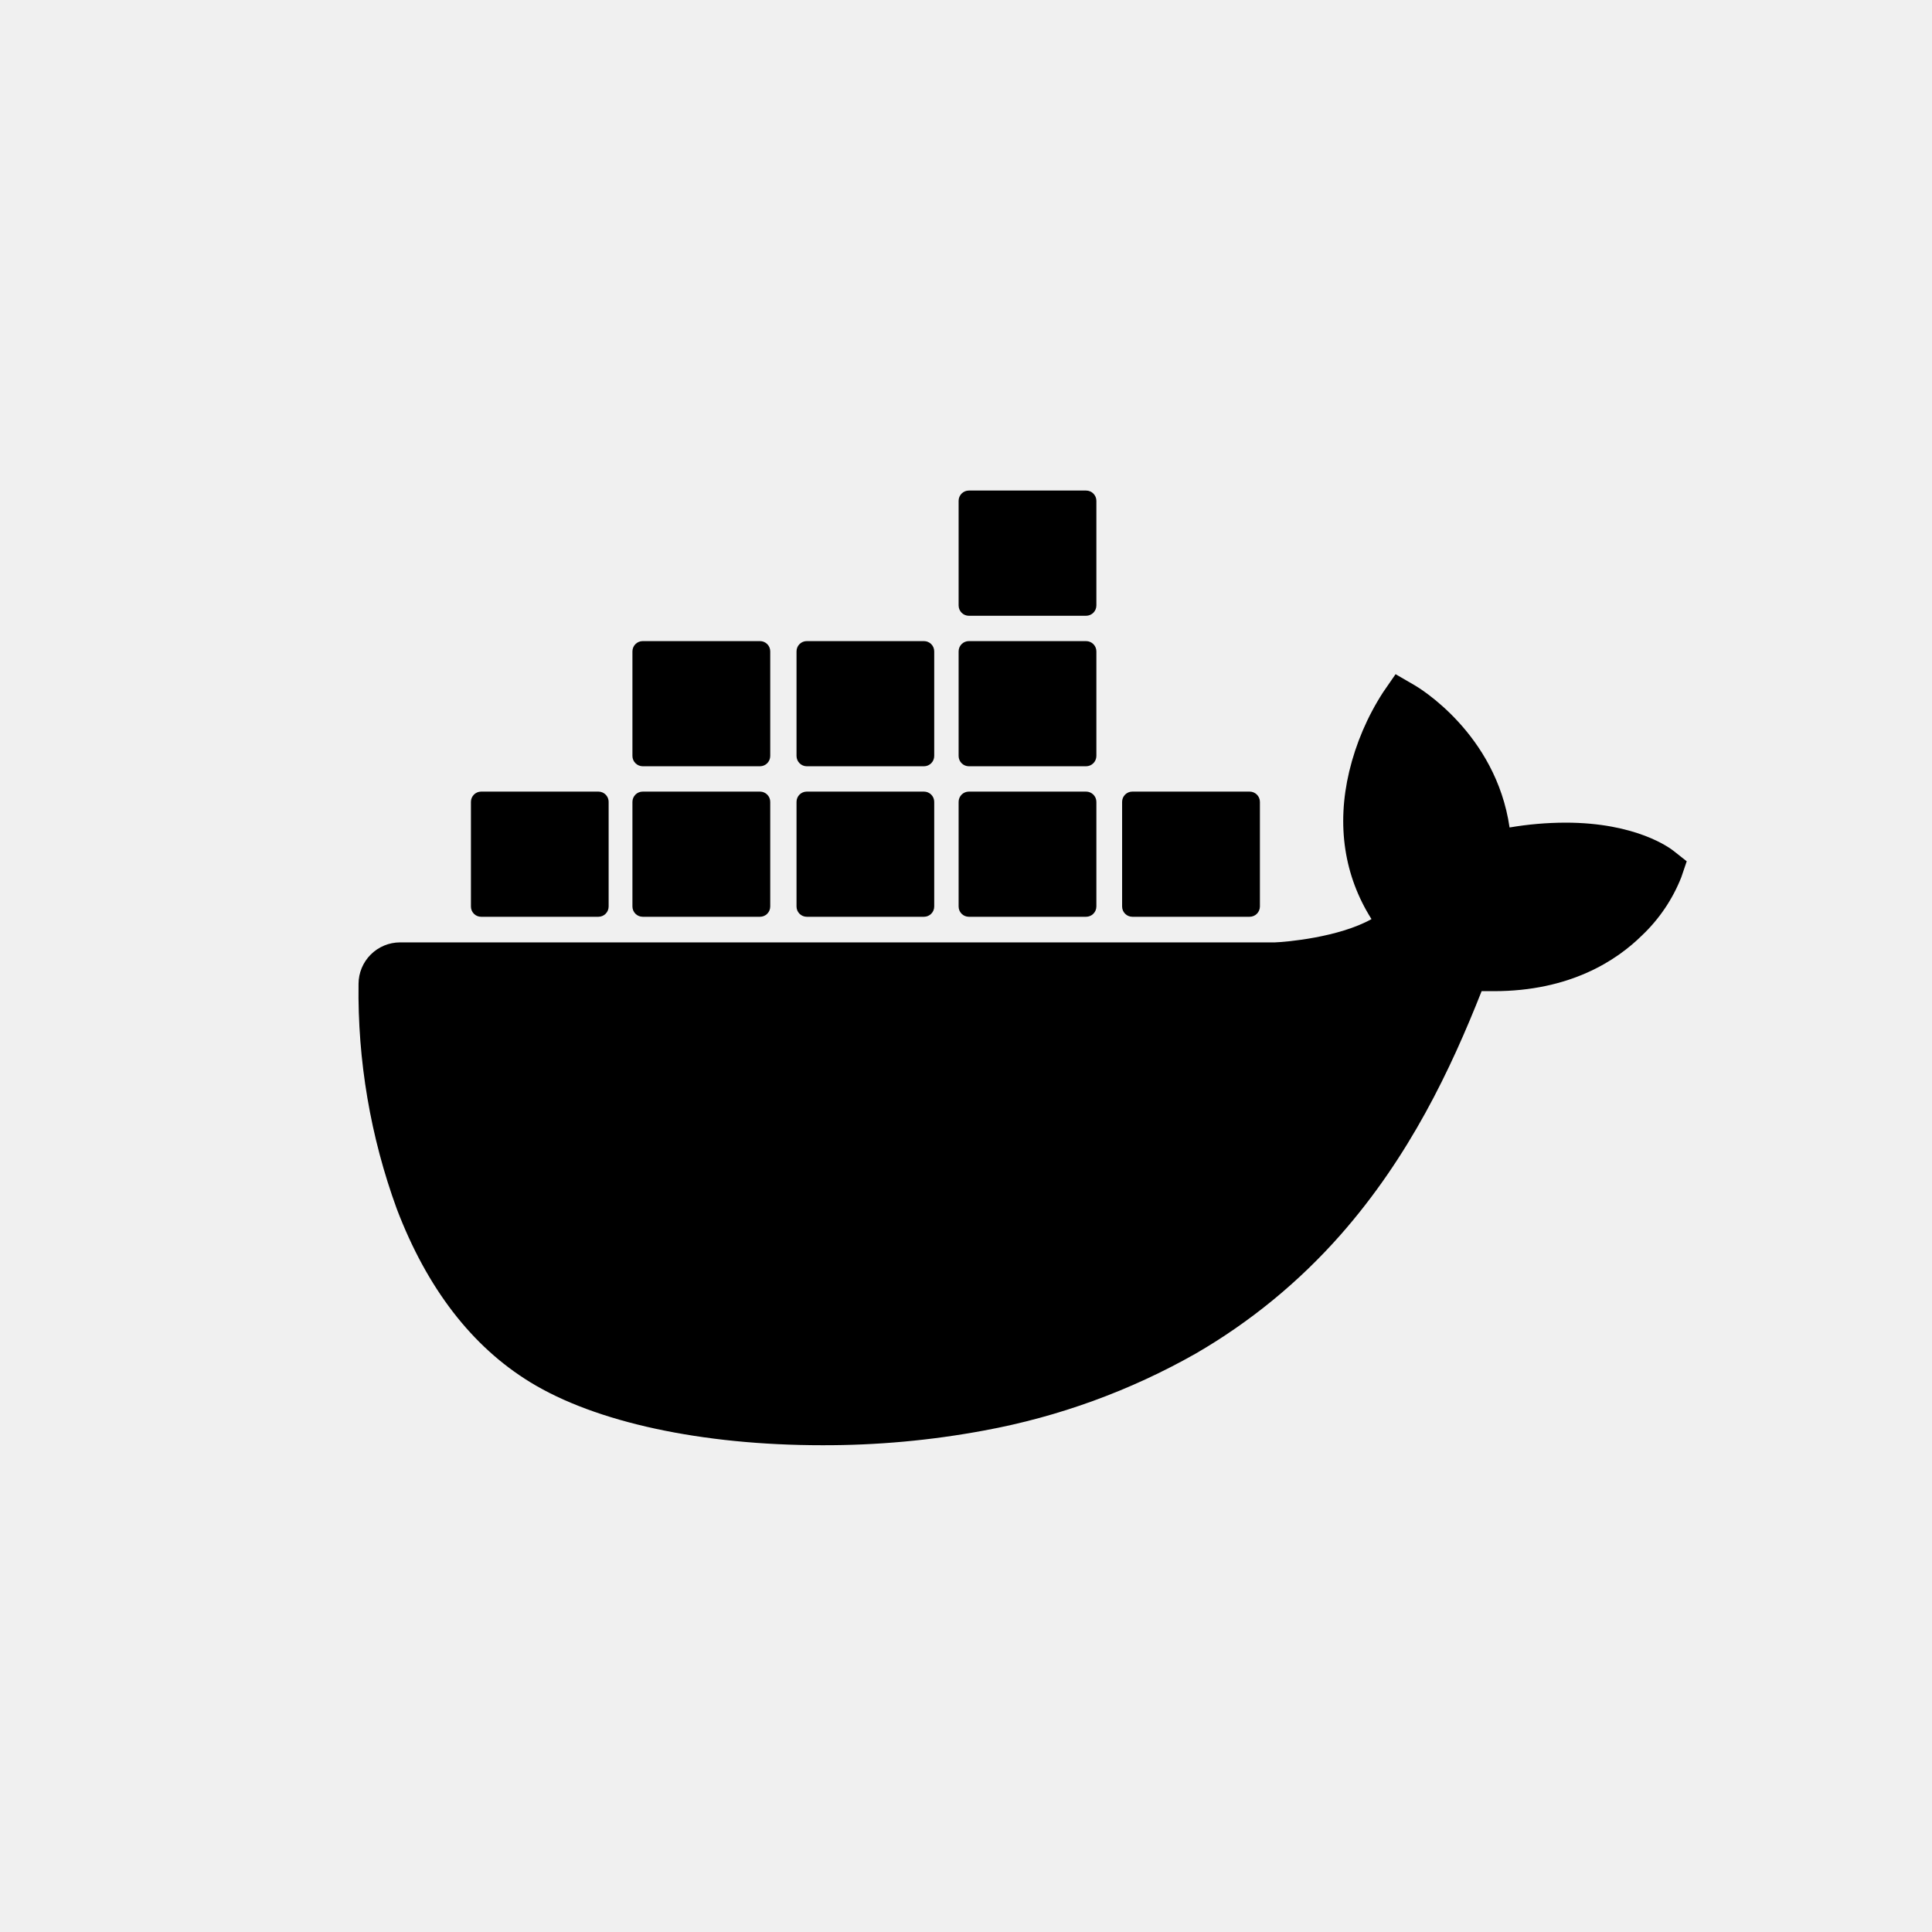
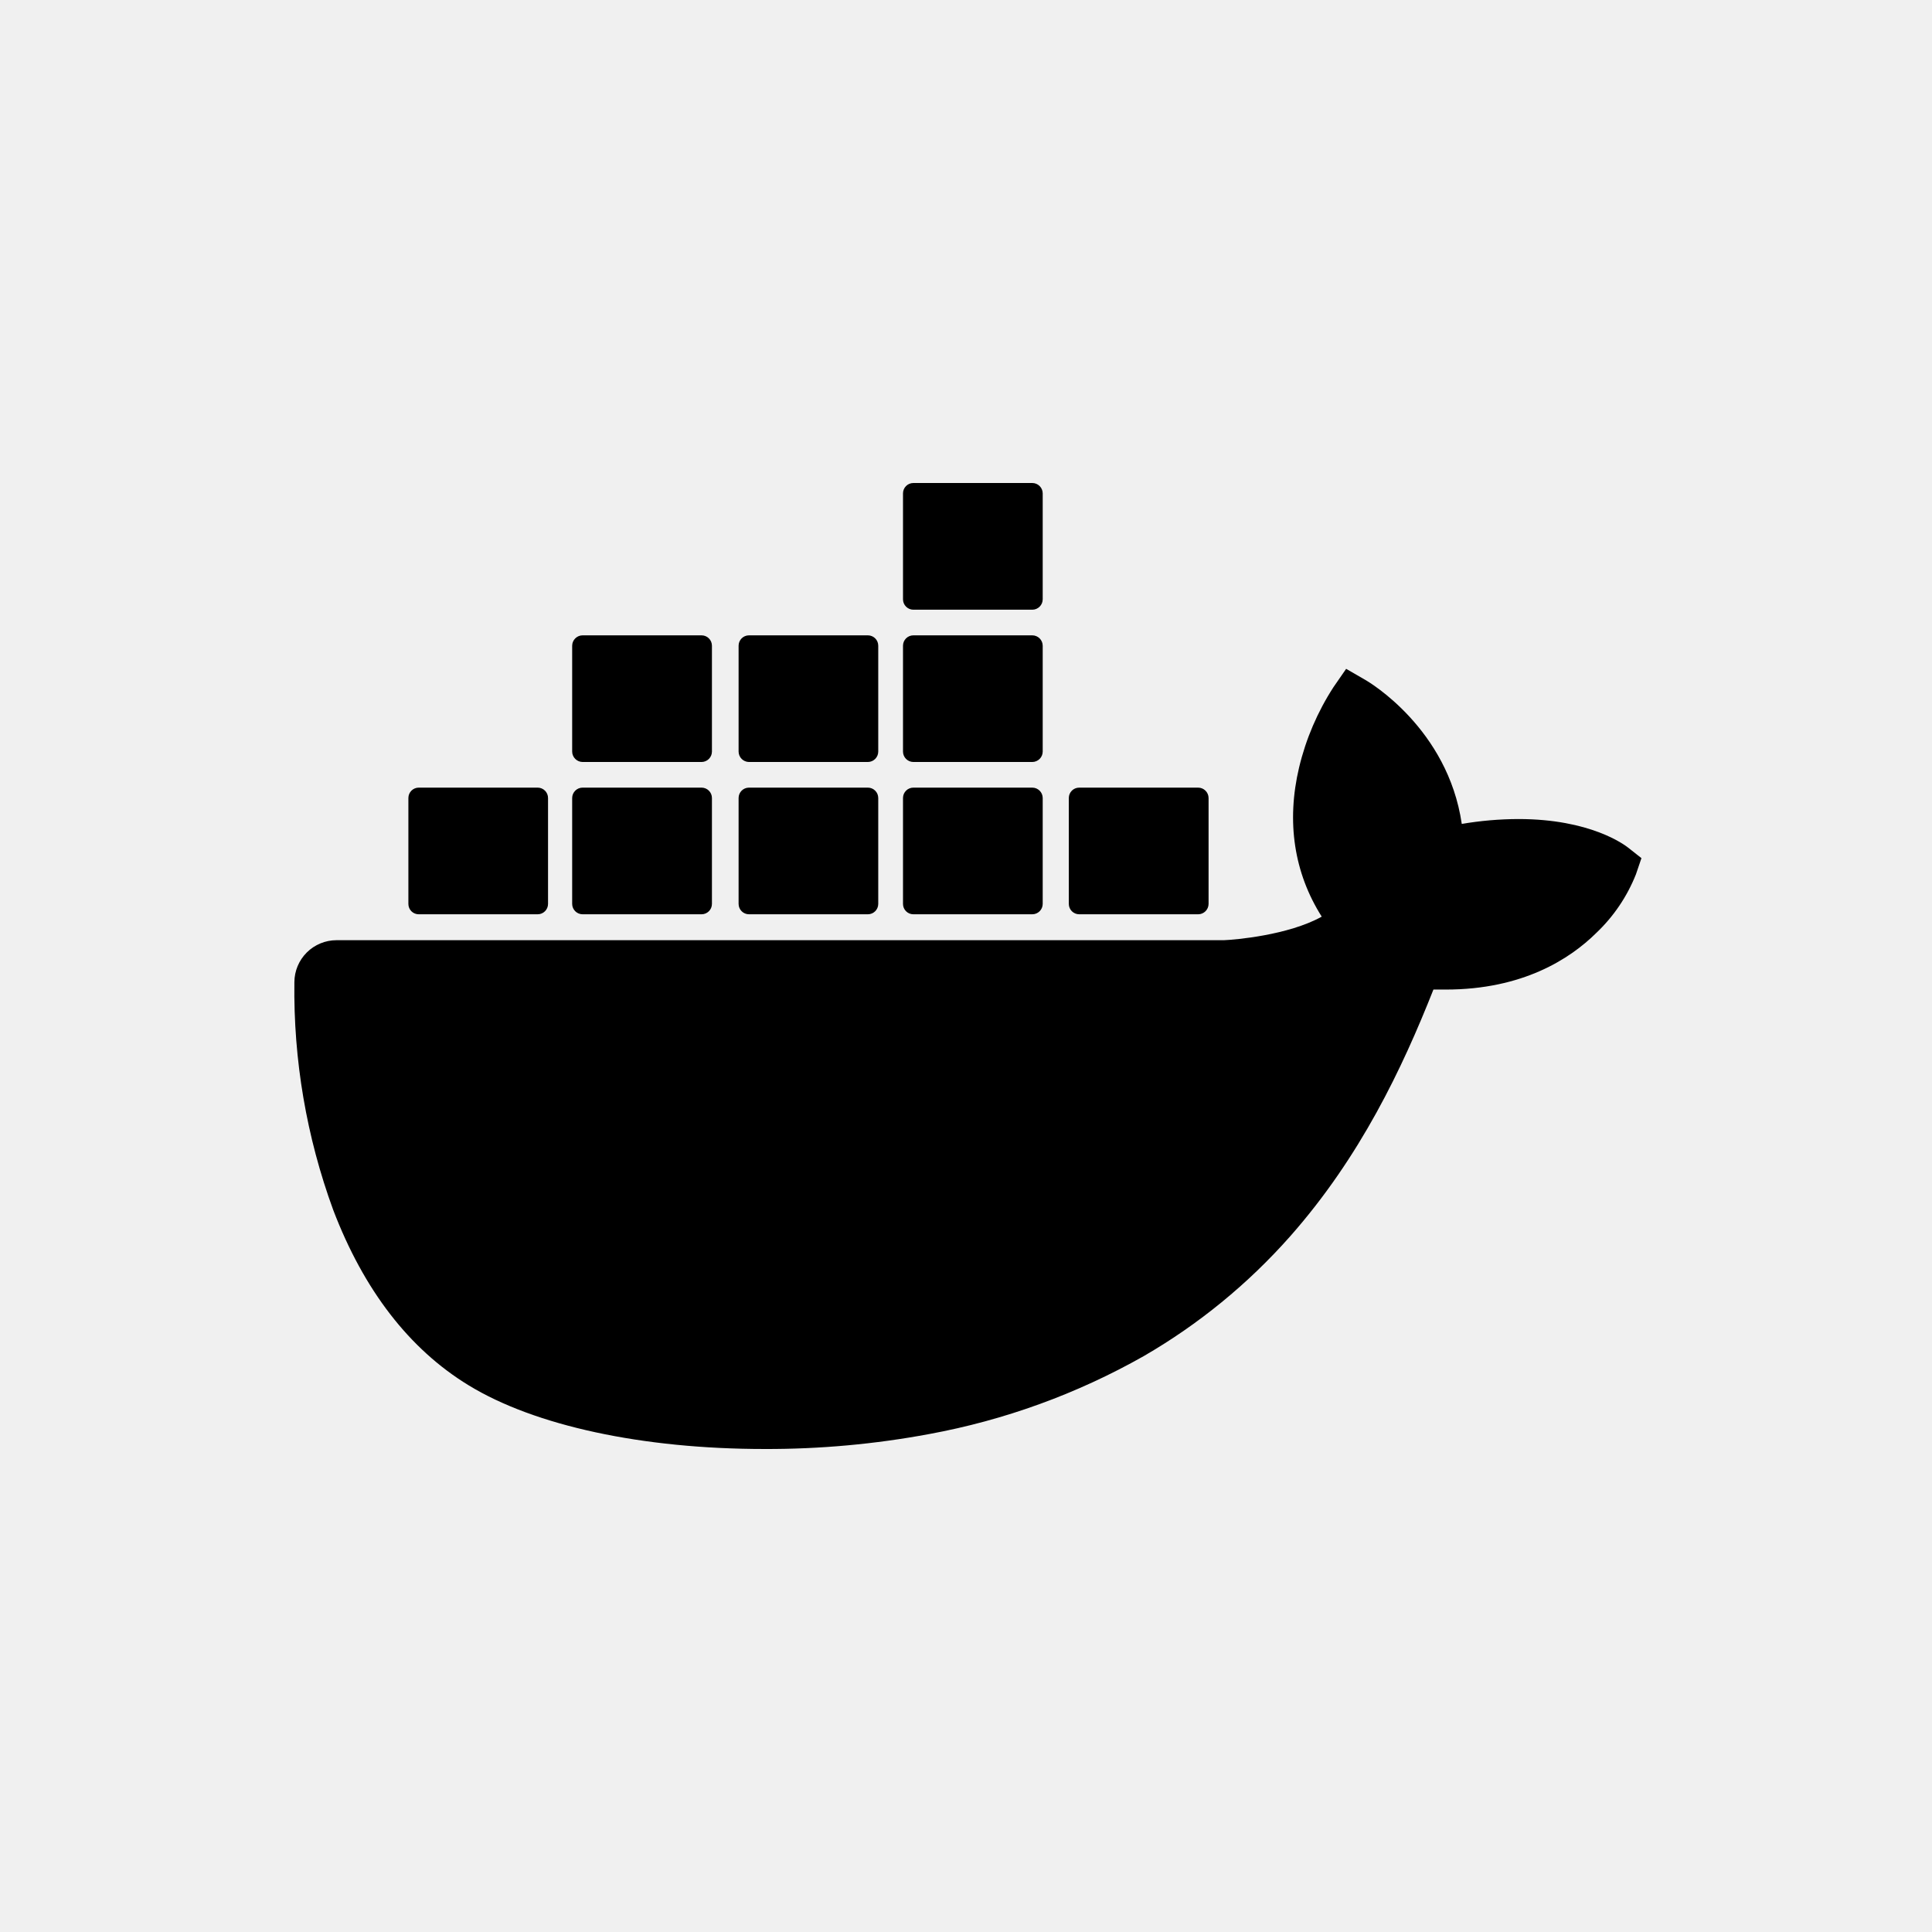
<svg xmlns="http://www.w3.org/2000/svg" width="512" height="512" fill="none" viewBox="0 0 512 512">
  <style>@media (prefers-color-scheme:dark){path{fill:#fff}}</style>
-   <path fill="#000" d="M300.084 242.955h31.079a2.73 2.73 0 0 0 2.728-2.718v-27.721a2.729 2.729 0 0 0-2.728-2.732h-31.079a2.71 2.71 0 0 0-2.713 2.718v27.735a2.72 2.72 0 0 0 2.713 2.718m-43.325-79.769h31.064a2.736 2.736 0 0 0 2.728-2.733v-27.735a2.729 2.729 0 0 0-2.728-2.718h-31.064c-.72 0-1.41.286-1.919.796a2.72 2.72 0 0 0-.795 1.922v27.735c0 1.499 1.203 2.733 2.714 2.733m0 39.884h31.064a2.745 2.745 0 0 0 2.728-2.732v-27.721a2.729 2.729 0 0 0-2.728-2.718h-31.064a2.714 2.714 0 0 0-2.714 2.718v27.721a2.73 2.73 0 0 0 2.714 2.732m-42.974 0h31.094a2.725 2.725 0 0 0 2.698-2.732v-27.721a2.714 2.714 0 0 0-2.713-2.718H213.8a2.71 2.71 0 0 0-2.713 2.718v27.721a2.74 2.74 0 0 0 2.713 2.732m-43.472 0h31.079a2.733 2.733 0 0 0 2.713-2.732v-27.721a2.712 2.712 0 0 0-2.713-2.718h-31.079a2.73 2.73 0 0 0-2.728 2.718v27.721c0 1.498 1.232 2.718 2.728 2.732m86.431 39.885h31.064a2.73 2.73 0 0 0 2.728-2.718v-27.721a2.729 2.729 0 0 0-2.728-2.732h-31.064c-.72 0-1.41.286-1.919.796a2.72 2.72 0 0 0-.795 1.922v27.735a2.71 2.71 0 0 0 2.714 2.718m-42.974 0h31.094a2.713 2.713 0 0 0 2.698-2.718v-27.721a2.7 2.7 0 0 0-.2-1.041 2.73 2.73 0 0 0-1.461-1.479 2.7 2.7 0 0 0-1.037-.212h-31.094a2.713 2.713 0 0 0-2.698 2.718v27.735a2.72 2.72 0 0 0 2.713 2.718m-43.472 0h31.079c.719 0 1.41-.286 1.918-.796a2.72 2.72 0 0 0 .795-1.922v-27.721a2.71 2.71 0 0 0-.784-1.926 2.72 2.72 0 0 0-1.914-.806h-31.094a2.73 2.73 0 0 0-2.728 2.732v27.721a2.73 2.73 0 0 0 2.728 2.718m-42.826 0h31.093a2.713 2.713 0 0 0 2.699-2.718v-27.721a2.728 2.728 0 0 0-1.662-2.52 2.7 2.7 0 0 0-1.037-.212h-31.093a2.713 2.713 0 0 0-2.699 2.718v27.735a2.697 2.697 0 0 0 2.699 2.718m316.022-17.452c-.953-.75-9.856-7.493-28.659-7.493a89.5 89.5 0 0 0-14.813 1.279c-3.637-24.974-24.244-37.167-25.168-37.696l-5.045-2.924-3.315 4.804a67.7 67.7 0 0 0-8.976 21.008c-3.373 14.249-1.32 27.647 5.911 39.091-8.727 4.877-22.734 6.067-25.579 6.17H106.015a11 11 0 0 0-7.764 3.221 11.04 11.04 0 0 0-3.236 7.767 167.4 167.4 0 0 0 10.149 59.673c7.994 20.978 19.874 36.432 35.347 45.893 17.307 10.621 45.467 16.703 77.367 16.703a230.5 230.5 0 0 0 42.973-3.908 179.4 179.4 0 0 0 56.07-20.405 154.2 154.2 0 0 0 38.28-31.379c18.363-20.831 29.304-44.027 37.444-64.638h3.242c20.122 0 32.486-8.065 39.306-14.822a43 43 0 0 0 10.37-15.366L447 228.25z" />
+   <path fill="#000" d="M285.997 242.294h31.52a2.766 2.766 0 0 0 2.767-2.75v-28.049a2.767 2.767 0 0 0-2.767-2.765h-31.52a2.752 2.752 0 0 0-2.752 2.75v28.064a2.755 2.755 0 0 0 2.752 2.75m-43.94-80.715h31.505a2.765 2.765 0 0 0 2.766-2.765V130.75a2.766 2.766 0 0 0-2.766-2.75h-31.505a2.752 2.752 0 0 0-2.752 2.75v28.064a2.757 2.757 0 0 0 2.752 2.765m0 40.358h31.505a2.776 2.776 0 0 0 2.766-2.765v-28.05a2.76 2.76 0 0 0-.815-1.945 2.77 2.77 0 0 0-1.951-.805h-31.505a2.75 2.75 0 0 0-2.752 2.75v28.05a2.767 2.767 0 0 0 2.752 2.765m-43.584 0h31.535a2.768 2.768 0 0 0 2.737-2.765v-28.05a2.75 2.75 0 0 0-2.752-2.75h-31.505a2.75 2.75 0 0 0-2.752 2.75v28.05a2.777 2.777 0 0 0 2.752 2.765m-44.09 0h31.52a2.77 2.77 0 0 0 2.752-2.765v-28.05a2.75 2.75 0 0 0-2.752-2.75h-31.52a2.77 2.77 0 0 0-2.767 2.75v28.05c0 1.516 1.25 2.75 2.767 2.765m87.659 40.357h31.505a2.763 2.763 0 0 0 2.766-2.75v-28.049a2.765 2.765 0 0 0-2.766-2.765h-31.505a2.752 2.752 0 0 0-2.752 2.75v28.064a2.744 2.744 0 0 0 2.752 2.75m-43.584 0h31.535a2.754 2.754 0 0 0 2.737-2.75v-28.049a2.76 2.76 0 0 0-.796-1.949 2.75 2.75 0 0 0-1.941-.816h-31.535a2.75 2.75 0 0 0-2.737 2.75v28.064a2.754 2.754 0 0 0 2.752 2.75m-44.09 0h31.52a2.75 2.75 0 0 0 2.752-2.75v-28.049a2.74 2.74 0 0 0-.795-1.949 2.75 2.75 0 0 0-1.942-.816h-31.535a2.765 2.765 0 0 0-2.767 2.765v28.049c0 1.516 1.25 2.75 2.767 2.75m-43.435 0h31.535a2.75 2.75 0 0 0 2.737-2.75v-28.049a2.74 2.74 0 0 0-.795-1.949 2.75 2.75 0 0 0-1.942-.816h-31.535a2.75 2.75 0 0 0-2.737 2.75v28.064a2.73 2.73 0 0 0 2.737 2.75m320.512-17.659c-.967-.758-9.996-7.581-29.066-7.581a91 91 0 0 0-15.024 1.293c-3.689-25.27-24.588-37.607-25.525-38.142l-5.117-2.958-3.362 4.86a68.4 68.4 0 0 0-9.104 21.257c-3.421 14.418-1.338 27.975 5.995 39.555-8.851 4.935-23.056 6.139-25.942 6.243H89.171a11.17 11.17 0 0 0-7.874 3.259 11.16 11.16 0 0 0-3.282 7.859 169 169 0 0 0 10.294 60.381c8.106 21.226 20.155 36.864 35.848 46.437 17.553 10.747 46.113 16.901 78.466 16.901a234.2 234.2 0 0 0 43.584-3.954 182.3 182.3 0 0 0 56.867-20.647 156.3 156.3 0 0 0 38.823-31.751c18.624-21.078 29.721-44.549 37.976-65.404h3.288c20.408 0 32.948-8.161 39.865-14.999a43.5 43.5 0 0 0 10.516-15.548l1.458-4.281z" />
</svg>
